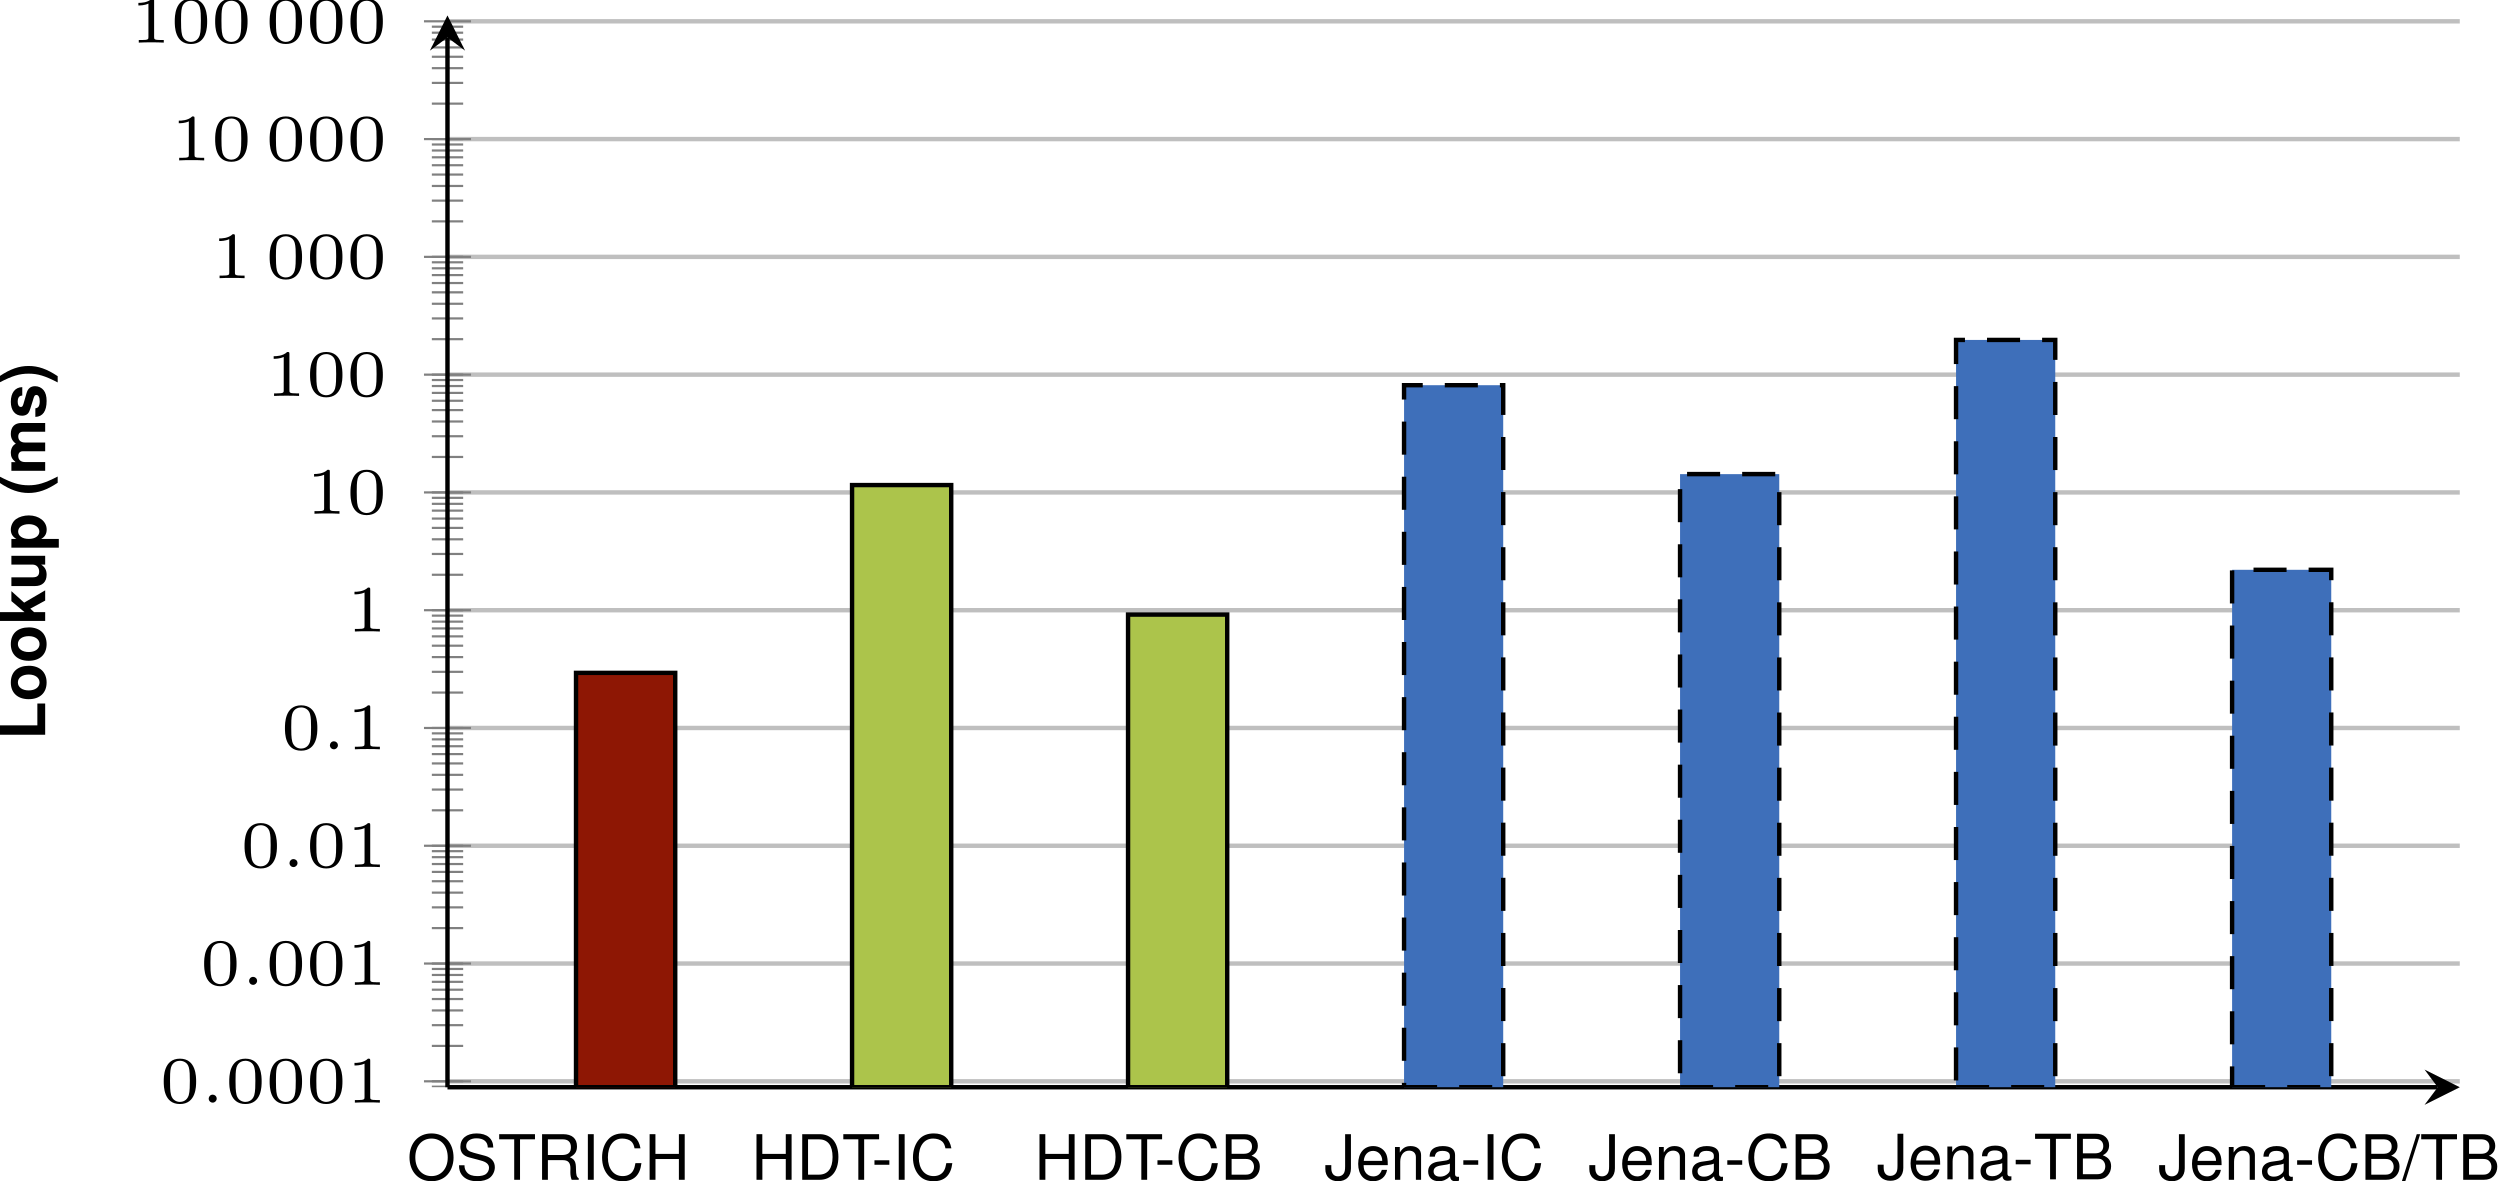
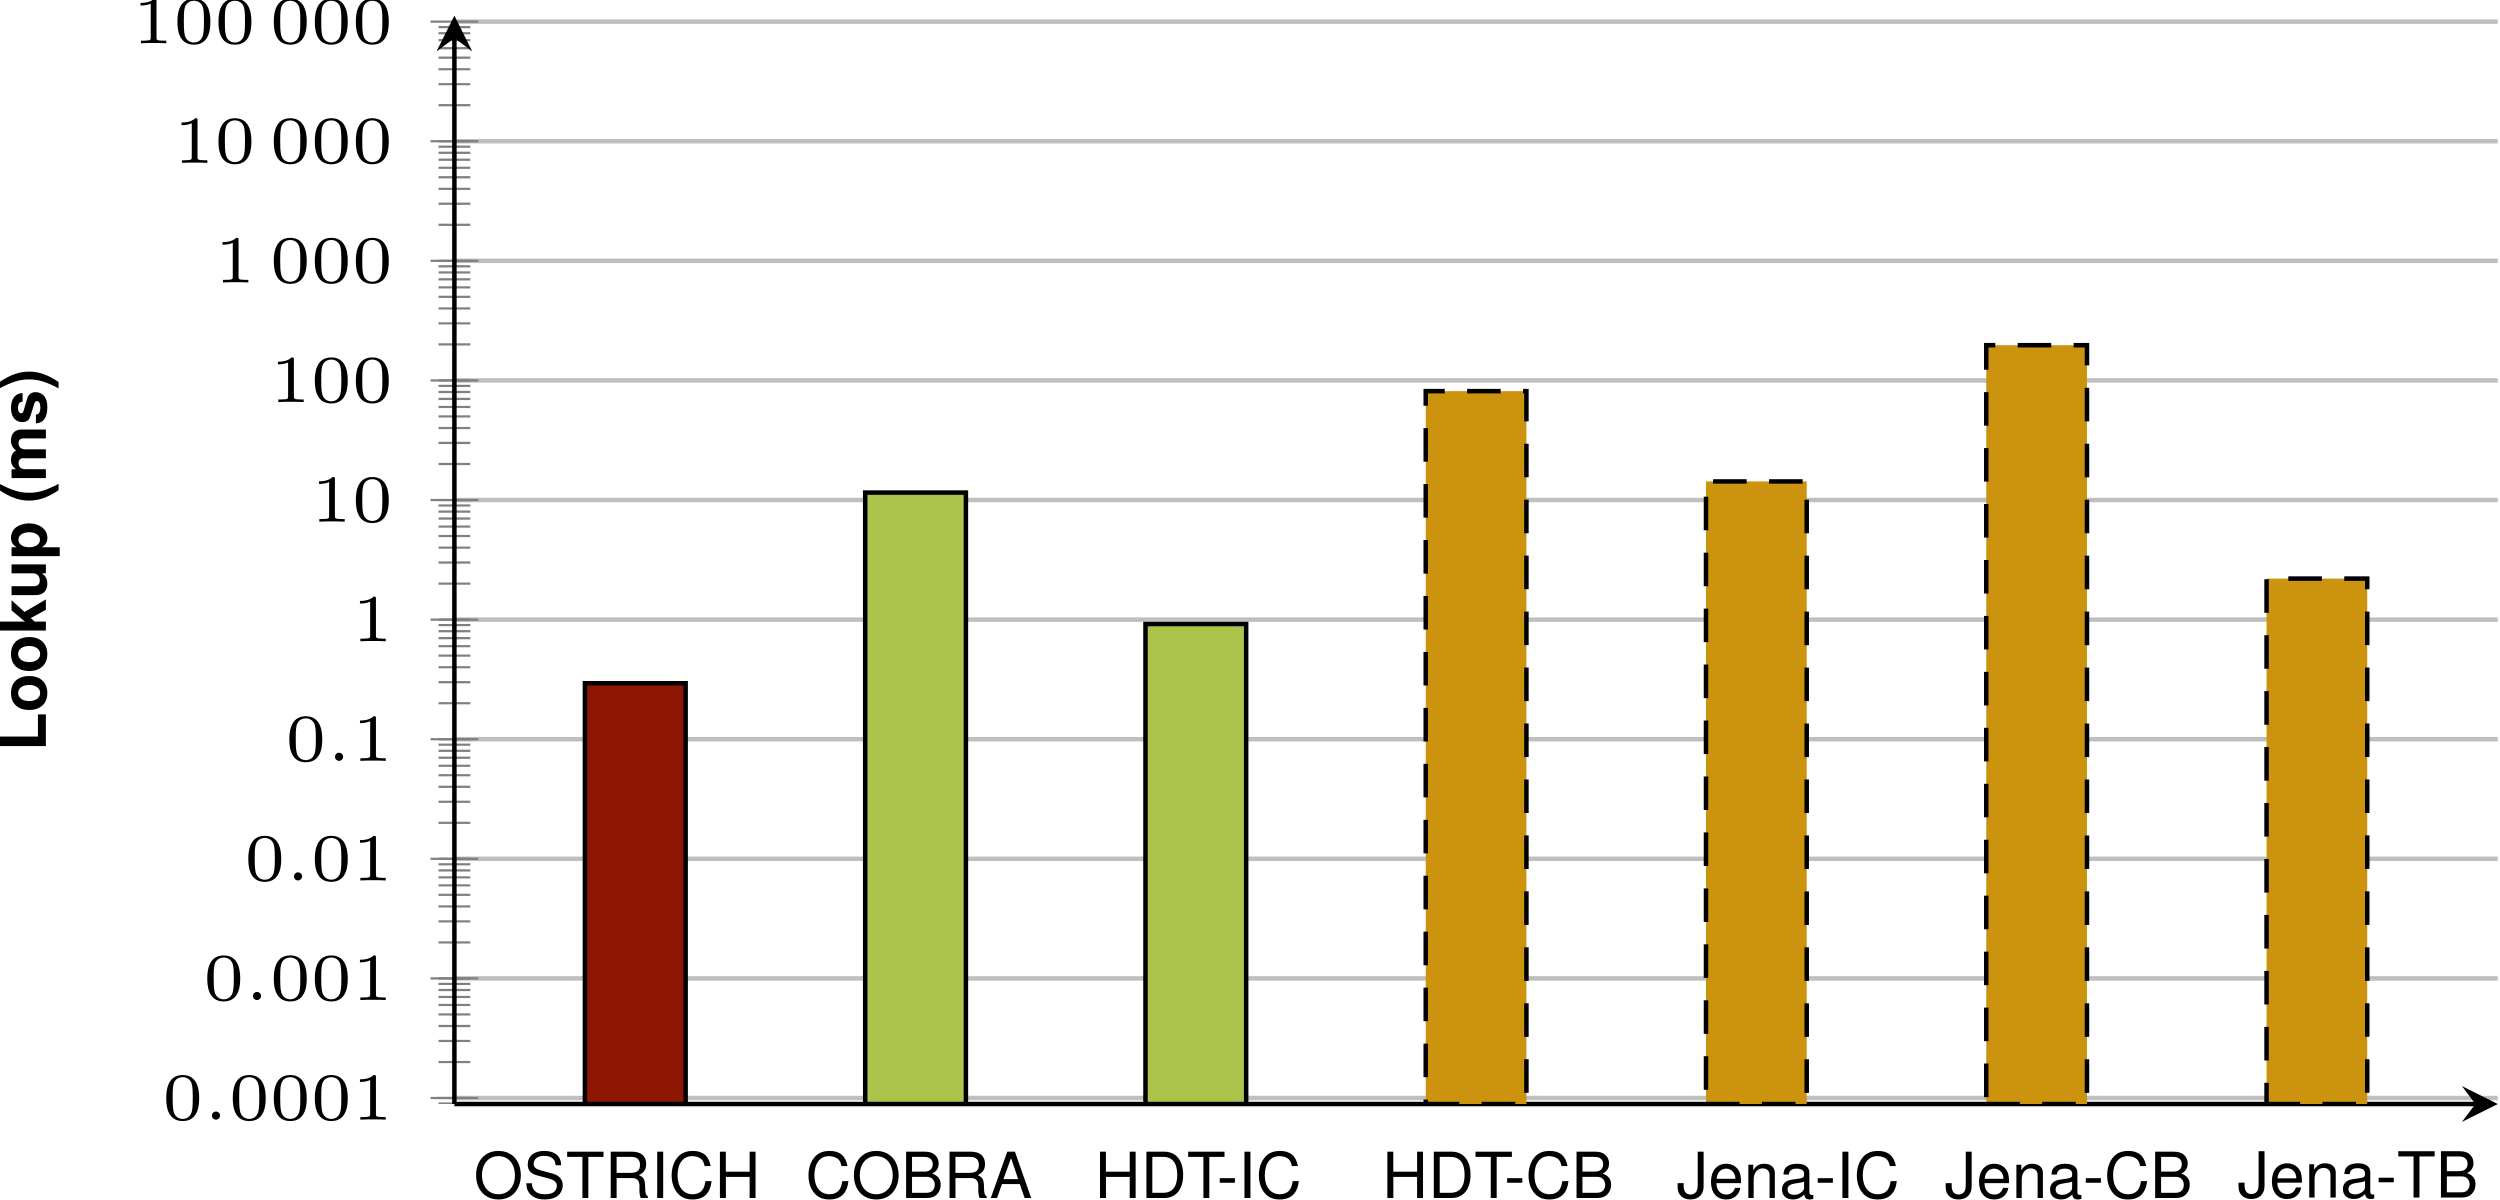
- <svg xmlns="http://www.w3.org/2000/svg" xmlns:xlink="http://www.w3.org/1999/xlink" version="1.1" width="226.026pt" height="106.767pt" viewBox="2.848 -12.153 226.026 106.767">
+ <svg xmlns="http://www.w3.org/2000/svg" xmlns:xlink="http://www.w3.org/1999/xlink" version="1.1" width="222.59pt" height="106.767pt" viewBox="2.848 -12.153 222.59 106.767">
  <defs>
    <clipPath id="clip1">
      <path d="M-98.43 86.144V-10.758H366.977V86.144" />
    </clipPath>
    <clipPath id="clip3">
      <path d="M-98.43 86.144V-10.758H366.977V86.144" />
    </clipPath>
    <clipPath id="clip4">
      <path d="M43.305 86.144H225.238V-10.758H43.305Z" />
    </clipPath>
    <path id="g1-40" d="M1.148-4.124C.498-3.146 .226-2.365 .226-1.499C.226-.628 .498 .153 1.148 1.131H1.714C1.115-.034 .922-.668 .922-1.499C.922-2.325 1.115-2.97 1.714-4.124H1.148Z" />
    <path id="g1-41" d="M.69 1.131C1.341 .153 1.612-.628 1.612-1.494C1.612-2.365 1.341-3.146 .69-4.124H.124C.724-2.959 .917-2.325 .917-1.494C.917-.668 .724-.023 .124 1.131H.69Z" />
    <path id="g1-76" d="M1.301-4.124H.453V0H3.276V-.707H1.301V-4.124Z" />
    <path id="g1-107" d="M1.126-1.867V-4.124H.334V0H1.126V-1.001L1.443-1.346L2.172 0H3.1L1.986-1.901L3.027-3.055H2.127L1.126-1.867Z" />
    <path id="g1-109" d="M.339-3.055V0H1.131V-1.833C1.131-2.206 1.335-2.433 1.675-2.433C1.941-2.433 2.105-2.28 2.105-2.037V0H2.897V-1.833C2.897-2.206 3.1-2.433 3.44-2.433C3.706-2.433 3.87-2.28 3.87-2.037V0H4.662V-2.161C4.662-2.755 4.3-3.106 3.689-3.106C3.304-3.106 3.032-2.97 2.795-2.653C2.648-2.942 2.342-3.106 1.963-3.106C1.612-3.106 1.386-2.987 1.126-2.676V-3.055H.339Z" />
    <path id="g1-111" d="M1.703-3.106C.769-3.106 .198-2.489 .198-1.488C.198-.481 .769 .13 1.709 .13C2.636 .13 3.219-.487 3.219-1.465C3.219-2.501 2.659-3.106 1.703-3.106ZM1.709-2.467C2.144-2.467 2.427-2.076 2.427-1.477C2.427-.905 2.133-.509 1.709-.509C1.279-.509 .99-.905 .99-1.488S1.279-2.467 1.709-2.467Z" />
    <path id="g1-112" d="M1.12-3.055H.328V1.233H1.12V-.362C1.313-.023 1.584 .136 1.969 .136C2.704 .136 3.247-.554 3.247-1.482C3.247-1.912 3.123-2.342 2.919-2.625C2.716-2.914 2.337-3.106 1.969-3.106C1.584-3.106 1.313-2.942 1.12-2.602V-3.055ZM1.788-2.444C2.189-2.444 2.455-2.054 2.455-1.471C2.455-.917 2.178-.526 1.788-.526C1.392-.526 1.12-.911 1.12-1.482S1.392-2.444 1.788-2.444Z" />
    <path id="g1-115" d="M2.857-2.071C2.846-2.716 2.348-3.106 1.528-3.106C.752-3.106 .272-2.716 .272-2.088C.272-1.884 .334-1.709 .441-1.59C.549-1.482 .645-1.431 .939-1.335L1.884-1.041C2.082-.979 2.15-.917 2.15-.792C2.15-.605 1.929-.492 1.561-.492C1.358-.492 1.194-.532 1.092-.6C1.007-.662 .973-.724 .939-.888H.164C.187-.221 .679 .13 1.607 .13C2.031 .13 2.354 .04 2.58-.141S2.942-.605 2.942-.905C2.942-1.301 2.744-1.556 2.342-1.675L1.341-1.963C1.12-2.031 1.064-2.076 1.064-2.201C1.064-2.37 1.245-2.484 1.522-2.484C1.901-2.484 2.088-2.348 2.093-2.071H2.857Z" />
    <path id="g1-117" d="M3.061 0V-3.055H2.269V-1.143C2.269-.781 2.014-.543 1.629-.543C1.29-.543 1.12-.724 1.12-1.092V-3.055H.328V-.928C.328-.255 .702 .13 1.352 .13C1.765 .13 2.042-.023 2.269-.362V0H3.061Z" />
    <path id="g2-58" d="M1.494-.359C1.494-.574 1.321-.723 1.136-.723C.921-.723 .771-.55 .771-.365C.771-.161 .933 0 1.136 0C1.327 0 1.494-.167 1.494-.359Z" />
    <path id="g5-45" d="M1.607-1.765H.26V-1.358H1.607V-1.765Z" />
-     <path id="g5-47" d="M1.296-4.124L-.045 .113H.266L1.607-4.124H1.296Z" />
+     <path id="g5-65" d="M2.682-1.239L3.106 0H3.694L2.246-4.124H1.567L.096 0H.656L1.092-1.239H2.682ZM2.535-1.68H1.222L1.901-3.559L2.535-1.68Z" />
    <path id="g5-66" d="M.447 0H2.308C2.699 0 2.987-.107 3.208-.345C3.411-.56 3.525-.854 3.525-1.177C3.525-1.675 3.298-1.974 2.772-2.178C3.146-2.354 3.344-2.659 3.344-3.078C3.344-3.378 3.23-3.643 3.015-3.836C2.8-4.034 2.518-4.124 2.122-4.124H.447V0ZM.973-2.348V-3.66H1.991C2.286-3.66 2.45-3.621 2.591-3.513C2.738-3.4 2.817-3.23 2.817-3.004C2.817-2.783 2.738-2.608 2.591-2.495C2.45-2.387 2.286-2.348 1.991-2.348H.973ZM.973-.464V-1.884H2.257C2.512-1.884 2.682-1.822 2.806-1.686C2.931-1.556 2.998-1.375 2.998-1.171C2.998-.973 2.931-.792 2.806-.662C2.682-.526 2.512-.464 2.257-.464H.973Z" />
    <path id="g5-67" d="M3.745-2.846C3.581-3.751 3.061-4.192 2.155-4.192C1.601-4.192 1.154-4.017 .849-3.677C.475-3.27 .272-2.682 .272-2.014C.272-1.335 .481-.752 .871-.351C1.188-.023 1.595 .13 2.133 .13C3.14 .13 3.706-.413 3.83-1.505H3.287C3.242-1.222 3.185-1.03 3.1-.866C2.931-.526 2.58-.334 2.139-.334C1.318-.334 .798-.99 .798-2.02C.798-3.078 1.296-3.728 2.093-3.728C2.427-3.728 2.738-3.626 2.908-3.468C3.061-3.327 3.146-3.151 3.208-2.846H3.745Z" />
    <path id="g5-68" d="M.504 0H2.093C3.134 0 3.774-.781 3.774-2.065C3.774-3.344 3.14-4.124 2.093-4.124H.504V0ZM1.03-.464V-3.66H2.003C2.817-3.66 3.247-3.112 3.247-2.059C3.247-1.018 2.817-.464 2.003-.464H1.03Z" />
    <path id="g5-72" d="M3.117-1.878V0H3.643V-4.124H3.117V-2.342H.996V-4.124H.47V0H1.001V-1.878H3.117Z" />
    <path id="g5-73" d="M1.098-4.124H.566V0H1.098V-4.124Z" />
    <path id="g5-74" d="M1.884-4.124V-1.222C1.884-.894 1.85-.707 1.754-.566C1.652-.407 1.46-.311 1.25-.311C.854-.311 .634-.577 .634-1.058V-1.324H.096V-.962C.096-.294 .537 .13 1.245 .13C1.963 .13 2.41-.317 2.41-1.03V-4.124H1.884Z" />
    <path id="g5-79" d="M2.201-4.192C1.018-4.192 .215-3.321 .215-2.031S1.018 .13 2.206 .13C2.704 .13 3.151-.023 3.485-.306C3.932-.685 4.198-1.324 4.198-1.997C4.198-3.327 3.411-4.192 2.201-4.192ZM2.201-3.728C3.095-3.728 3.672-3.049 3.672-2.008C3.672-1.013 3.078-.334 2.206-.334C1.33-.334 .741-1.013 .741-2.031S1.33-3.728 2.201-3.728Z" />
    <path id="g5-82" d="M1.052-1.776H2.41C2.88-1.776 3.089-1.55 3.089-1.041L3.083-.673C3.083-.419 3.129-.17 3.202 0H3.841V-.13C3.643-.266 3.604-.413 3.592-.962C3.587-1.641 3.479-1.844 3.032-2.037C3.496-2.263 3.683-2.552 3.683-3.021C3.683-3.734 3.236-4.124 2.427-4.124H.526V0H1.052V-1.776ZM1.052-2.24V-3.66H2.325C2.619-3.66 2.789-3.615 2.919-3.502C3.061-3.383 3.134-3.196 3.134-2.948C3.134-2.461 2.885-2.24 2.325-2.24H1.052Z" />
    <path id="g5-83" d="M3.372-2.914C3.366-3.723 2.812-4.192 1.861-4.192C.956-4.192 .396-3.728 .396-2.981C.396-2.478 .662-2.161 1.205-2.02L2.229-1.748C2.75-1.612 2.987-1.403 2.987-1.081C2.987-.86 2.868-.634 2.693-.509C2.529-.396 2.269-.334 1.935-.334C1.488-.334 1.182-.441 .984-.679C.832-.86 .764-1.058 .769-1.313H.272C.277-.933 .351-.685 .515-.458C.798-.074 1.273 .13 1.901 .13C2.393 .13 2.795 .017 3.061-.187C3.338-.407 3.513-.775 3.513-1.131C3.513-1.641 3.196-2.014 2.636-2.167L1.601-2.444C1.103-2.58 .922-2.738 .922-3.055C.922-3.474 1.29-3.751 1.844-3.751C2.501-3.751 2.868-3.451 2.874-2.914H3.372Z" />
    <path id="g5-84" d="M2.003-3.66H3.355V-4.124H.119V-3.66H1.477V0H2.003V-3.66Z" />
    <path id="g5-97" d="M3.027-.277C2.976-.266 2.953-.266 2.925-.266C2.761-.266 2.67-.351 2.67-.498V-2.24C2.67-2.767 2.286-3.049 1.556-3.049C1.126-3.049 .769-2.925 .571-2.704C.436-2.552 .379-2.382 .368-2.088H.843C.883-2.45 1.098-2.614 1.539-2.614C1.963-2.614 2.201-2.455 2.201-2.172V-2.048C2.201-1.85 2.082-1.765 1.709-1.72C1.041-1.635 .939-1.612 .758-1.539C.413-1.397 .238-1.131 .238-.747C.238-.209 .611 .13 1.211 .13C1.584 .13 1.884 0 2.218-.306C2.252-.006 2.399 .13 2.704 .13C2.8 .13 2.874 .119 3.027 .079V-.277ZM2.201-.933C2.201-.775 2.155-.679 2.014-.549C1.822-.373 1.59-.283 1.313-.283C.945-.283 .73-.458 .73-.758C.73-1.069 .939-1.228 1.443-1.301C1.941-1.369 2.042-1.392 2.201-1.465V-.933Z" />
    <path id="g5-101" d="M2.902-1.324C2.902-1.776 2.868-2.048 2.783-2.269C2.591-2.755 2.139-3.049 1.584-3.049C.758-3.049 .226-2.416 .226-1.443S.741 .13 1.573 .13C2.252 .13 2.721-.255 2.84-.9H2.365C2.235-.509 1.969-.306 1.59-.306C1.29-.306 1.035-.441 .877-.69C.764-.86 .724-1.03 .718-1.324H2.902ZM.73-1.709C.769-2.257 1.103-2.614 1.578-2.614C2.042-2.614 2.399-2.229 2.399-1.743C2.399-1.731 2.399-1.72 2.393-1.709H.73Z" />
    <path id="g5-110" d="M.396-2.965V0H.871V-1.635C.871-2.24 1.188-2.636 1.675-2.636C2.048-2.636 2.286-2.41 2.286-2.054V0H2.755V-2.24C2.755-2.733 2.387-3.049 1.816-3.049C1.375-3.049 1.092-2.88 .832-2.467V-2.965H.396Z" />
    <path id="g3-48" d="M3.288-1.907C3.288-2.343 3.288-3.975 1.823-3.975S.359-2.343 .359-1.907C.359-1.476 .359 .126 1.823 .126S3.288-1.476 3.288-1.907ZM1.823-.066C1.572-.066 1.166-.185 1.022-.681C.927-1.028 .927-1.614 .927-1.985C.927-2.385 .927-2.845 1.01-3.168C1.16-3.706 1.614-3.784 1.823-3.784C2.098-3.784 2.493-3.652 2.624-3.198C2.714-2.881 2.72-2.445 2.72-1.985C2.72-1.602 2.72-.998 2.618-.664C2.451-.143 2.02-.066 1.823-.066Z" />
    <path id="g3-49" d="M2.146-3.796C2.146-3.975 2.122-3.975 1.943-3.975C1.548-3.593 .938-3.593 .723-3.593V-3.359C.879-3.359 1.273-3.359 1.632-3.527V-.508C1.632-.311 1.632-.233 1.016-.233H.759V0C1.088-.024 1.554-.024 1.889-.024S2.69-.024 3.019 0V-.233H2.762C2.146-.233 2.146-.311 2.146-.508V-3.796Z" />
  </defs>
  <g id="page1">
    <path d="M43.305 85.609H225.238M43.305 74.961H225.238M43.305 64.312H225.238M43.305 53.664H225.238M43.305 43.016H225.238M43.305 32.367H225.238M43.305 21.719H225.238M43.305 11.07H225.238M43.305 .422H225.238M43.305-10.227H225.238" stroke="#bfbfbf" fill="none" stroke-width=".399" stroke-miterlimit="10" clip-path="url(#clip1)" />
    <path d="M41.891 86.098H44.723M41.891 85.609H44.723M41.891 82.406H44.723M41.891 80.531H44.723M41.891 79.199H44.723M41.891 78.168H44.723M41.891 77.324H44.723M41.891 76.613H44.723M41.891 75.992H44.723M41.891 75.449H44.723M41.891 74.961H44.723M41.891 71.758H44.723M41.891 69.883H44.723M41.891 68.551H44.723M41.891 67.519H44.723M41.891 66.676H44.723M41.891 65.965H44.723M41.891 65.344H44.723M41.891 64.801H44.723M41.891 64.312H44.723M41.891 61.109H44.723M41.891 59.234H44.723M41.891 57.902H44.723M41.891 56.871H44.723M41.891 56.027H44.723M41.891 55.312H44.723M41.891 54.695H44.723M41.891 54.152H44.723M41.891 53.664H44.723M41.891 50.461H44.723M41.891 48.586H44.723M41.891 47.254H44.723M41.891 46.223H44.723M41.891 45.379H44.723M41.891 44.664H44.723M41.891 44.047H44.723M41.891 43.504H44.723M41.891 43.016H44.723M41.891 39.812H44.723M41.891 37.934H44.723M41.891 36.605H44.723M41.891 35.574H44.723M41.891 34.73H44.723M41.891 34.016H44.723M41.891 33.398H44.723M41.891 32.855H44.723M41.891 32.367H44.723M41.891 29.16H44.723M41.891 27.285H44.723M41.891 25.957H44.723M41.891 24.926H44.723M41.891 24.082H44.723M41.891 23.367H44.723M41.891 22.75H44.723M41.891 22.207H44.723M41.891 21.719H44.723M41.891 18.512H44.723M41.891 16.637H44.723M41.891 15.309H44.723M41.891 14.277H44.723M41.891 13.434H44.723M41.891 12.719H44.723M41.891 12.102H44.723M41.891 11.559H44.723M41.891 11.07H44.723M41.891 7.863H44.723M41.891 5.988H44.723M41.891 4.66H44.723M41.891 3.629H44.723M41.891 2.785H44.723M41.891 2.07H44.723M41.891 1.453H44.723M41.891 .91H44.723M41.891 .422H44.723M41.891-2.785H44.723M41.891-4.66H44.723M41.891-5.988H44.723M41.891-7.019H44.723M41.891-7.863H44.723M41.891-8.578H44.723M41.891-9.195H44.723M41.891-9.738H44.723" stroke="#808080" fill="none" stroke-width=".199" stroke-miterlimit="10" clip-path="url(#clip3)" />
    <path d="M41.18 85.609H45.434M41.18 74.961H45.434M41.18 64.312H45.434M41.18 53.664H45.434M41.18 43.016H45.434M41.18 32.367H45.434M41.18 21.719H45.434M41.18 11.07H45.434M41.18 .422H45.434M41.18-10.227H45.434" stroke="#808080" fill="none" stroke-width=".199" stroke-miterlimit="10" clip-path="url(#clip3)" />
    <path d="M43.305 86.144H223.246" stroke="#000" fill="none" stroke-width=".399" stroke-miterlimit="10" />
    <path d="M225.238 86.145L222.051 84.547L223.246 86.145L222.051 87.738" />
    <path d="M43.305 86.144V-8.766" stroke="#000" fill="none" stroke-width=".399" stroke-miterlimit="10" />
    <path d="M43.305-10.758L41.711-7.57L43.305-8.766L44.898-7.57" />
    <g transform="matrix(1 0 0 1 -90.6765 58.295)">
      <use x="107.969" y="29.242" xlink:href="#g3-48" />
      <use x="111.622" y="29.242" xlink:href="#g2-58" />
      <use x="113.892" y="29.242" xlink:href="#g3-48" />
      <use x="117.545" y="29.242" xlink:href="#g3-48" />
      <use x="121.197" y="29.242" xlink:href="#g3-48" />
      <use x="124.85" y="29.242" xlink:href="#g3-49" />
    </g>
    <g transform="matrix(1 0 0 1 -87.0235 47.6463)">
      <use x="107.969" y="29.242" xlink:href="#g3-48" />
      <use x="111.622" y="29.242" xlink:href="#g2-58" />
      <use x="113.892" y="29.242" xlink:href="#g3-48" />
      <use x="117.545" y="29.242" xlink:href="#g3-48" />
      <use x="121.197" y="29.242" xlink:href="#g3-49" />
    </g>
    <g transform="matrix(1 0 0 1 -83.3706 36.9977)">
      <use x="107.969" y="29.242" xlink:href="#g3-48" />
      <use x="111.622" y="29.242" xlink:href="#g2-58" />
      <use x="113.892" y="29.242" xlink:href="#g3-48" />
      <use x="117.545" y="29.242" xlink:href="#g3-49" />
    </g>
    <g transform="matrix(1 0 0 1 -79.7176 26.349)">
      <use x="107.969" y="29.242" xlink:href="#g3-48" />
      <use x="111.622" y="29.242" xlink:href="#g2-58" />
      <use x="113.892" y="29.242" xlink:href="#g3-49" />
    </g>
    <g transform="matrix(1 0 0 1 -73.7954 15.7004)">
      <use x="107.969" y="29.242" xlink:href="#g3-49" />
    </g>
    <g transform="matrix(1 0 0 1 -77.4484 5.0518)">
      <use x="107.969" y="29.242" xlink:href="#g3-49" />
      <use x="111.622" y="29.242" xlink:href="#g3-48" />
    </g>
    <g transform="matrix(1 0 0 1 -81.1013 -5.5969)">
      <use x="107.969" y="29.242" xlink:href="#g3-49" />
      <use x="111.622" y="29.242" xlink:href="#g3-48" />
      <use x="115.275" y="29.242" xlink:href="#g3-48" />
    </g>
    <g transform="matrix(1 0 0 1 -86.0273 -16.2455)">
      <use x="107.969" y="29.242" xlink:href="#g3-49" />
      <use x="112.895" y="29.242" xlink:href="#g3-48" />
      <use x="116.548" y="29.242" xlink:href="#g3-48" />
      <use x="120.201" y="29.242" xlink:href="#g3-48" />
    </g>
    <g transform="matrix(1 0 0 1 -89.6802 -26.89414)">
      <use x="107.969" y="29.242" xlink:href="#g3-49" />
      <use x="111.622" y="29.242" xlink:href="#g3-48" />
      <use x="116.548" y="29.242" xlink:href="#g3-48" />
      <use x="120.201" y="29.242" xlink:href="#g3-48" />
      <use x="123.854" y="29.242" xlink:href="#g3-48" />
    </g>
    <g transform="matrix(1 0 0 1 -93.3332 -37.5428)">
      <use x="107.969" y="29.242" xlink:href="#g3-49" />
      <use x="111.622" y="29.242" xlink:href="#g3-48" />
      <use x="115.275" y="29.242" xlink:href="#g3-48" />
      <use x="120.201" y="29.242" xlink:href="#g3-48" />
      <use x="123.854" y="29.242" xlink:href="#g3-48" />
      <use x="127.507" y="29.242" xlink:href="#g3-48" />
    </g>
    <path d="M54.926 86.144H63.895V48.68H54.926Z" fill="#8e1704" clip-path="url(#clip4)" />
    <path d="M54.926 86.144H63.895V48.68H54.926Z" stroke="#000" fill="none" stroke-width=".399" stroke-miterlimit="10" clip-path="url(#clip4)" />
    <path d="M79.883 86.144H88.848V31.703H79.883Z" fill="#acc44b" clip-path="url(#clip4)" />
    <path d="M79.883 86.144H88.848V31.703H79.883Z" stroke="#000" fill="none" stroke-width=".399" stroke-miterlimit="10" clip-path="url(#clip4)" />
    <path d="M104.836 86.144H113.801V43.41H104.836Z" fill="#acc44b" clip-path="url(#clip4)" />
    <path d="M104.836 86.144H113.801V43.41H104.836Z" stroke="#000" fill="none" stroke-width=".399" stroke-miterlimit="10" clip-path="url(#clip4)" />
-     <path d="M129.789 86.144H138.754V22.672H129.789Z" fill="#3e6fba" clip-path="url(#clip4)" />
+     <path d="M129.789 86.144H138.754V22.672H129.789Z" fill="#cc930e" clip-path="url(#clip4)" />
    <path d="M129.789 86.144H138.754V22.672H129.789Z" stroke="#000" fill="none" stroke-width=".399" stroke-miterlimit="10" stroke-dasharray="2.989,1.993" clip-path="url(#clip4)" />
-     <path d="M154.742 86.144H163.711V30.711H154.742Z" fill="#3e6fba" clip-path="url(#clip4)" />
+     <path d="M154.742 86.144H163.711V30.711H154.742Z" fill="#cc930e" clip-path="url(#clip4)" />
    <path d="M154.742 86.144H163.711V30.711H154.742Z" stroke="#000" fill="none" stroke-width=".399" stroke-miterlimit="10" stroke-dasharray="2.989,1.993" clip-path="url(#clip4)" />
-     <path d="M179.695 86.144H188.664V18.582H179.695Z" fill="#3e6fba" clip-path="url(#clip4)" />
+     <path d="M179.695 86.144H188.664V18.582H179.695Z" fill="#cc930e" clip-path="url(#clip4)" />
    <path d="M179.695 86.144H188.664V18.582H179.695Z" stroke="#000" fill="none" stroke-width=".399" stroke-miterlimit="10" stroke-dasharray="2.989,1.993" clip-path="url(#clip4)" />
-     <path d="M204.653 86.144H213.617V39.363H204.653Z" fill="#3e6fba" clip-path="url(#clip4)" />
+     <path d="M204.653 86.144H213.617V39.363H204.653Z" fill="#cc930e" clip-path="url(#clip4)" />
    <path d="M204.653 86.144H213.617V39.363H204.653Z" stroke="#000" fill="none" stroke-width=".399" stroke-miterlimit="10" stroke-dasharray="2.989,1.993" clip-path="url(#clip4)" />
    <g transform="matrix(0 -1 1 0 -22.30968 162.697)">
      <use x="107.969" y="29.242" xlink:href="#g1-76" />
      <use x="111.439" y="29.242" xlink:href="#g1-111" />
      <use x="114.909" y="29.242" xlink:href="#g1-111" />
      <use x="118.378" y="29.242" xlink:href="#g1-107" />
      <use x="121.536" y="29.242" xlink:href="#g1-117" />
      <use x="125.005" y="29.242" xlink:href="#g1-112" />
      <use x="130.054" y="29.242" xlink:href="#g1-40" />
      <use x="131.945" y="29.242" xlink:href="#g1-109" />
      <use x="136.993" y="29.242" xlink:href="#g1-115" />
      <use x="140.15" y="29.242" xlink:href="#g1-41" />
    </g>
-     <g transform="matrix(1 0 0 1 -83.0833 65.2704)">
+     <g transform="matrix(1 0 0 1 -77.717 65.2704)">
      <use x="122.739" y="29.242" xlink:href="#g5-79" />
      <use x="127.157" y="29.242" xlink:href="#g5-83" />
      <use x="130.944" y="29.242" xlink:href="#g5-84" />
      <use x="134.414" y="29.242" xlink:href="#g5-82" />
      <use x="138.514" y="29.242" xlink:href="#g5-73" />
      <use x="140.093" y="29.242" xlink:href="#g5-67" />
      <use x="144.193" y="29.242" xlink:href="#g5-72" />
    </g>
-     <g transform="matrix(1 0 0 1 -80.3178 65.2704)">
-       <use x="151.091" y="29.242" xlink:href="#g5-72" />
-       <use x="155.191" y="29.242" xlink:href="#g5-68" />
-       <use x="159.291" y="29.242" xlink:href="#g5-84" />
-       <use x="161.966" y="29.242" xlink:href="#g5-45" />
-       <use x="163.857" y="29.242" xlink:href="#g5-73" />
-       <use x="165.435" y="29.242" xlink:href="#g5-67" />
+     <g transform="matrix(1 0 0 1 -75.0366 65.2704)">
+       <use x="149.597" y="29.242" xlink:href="#g5-67" />
+       <use x="153.697" y="29.242" xlink:href="#g5-79" />
+       <use x="158.115" y="29.242" xlink:href="#g5-66" />
+       <use x="161.903" y="29.242" xlink:href="#g5-82" />
+       <use x="166.003" y="29.242" xlink:href="#g5-65" />
    </g>
-     <g transform="matrix(1 0 0 1 -82.2117 65.2704)">
-       <use x="178.571" y="29.242" xlink:href="#g5-72" />
-       <use x="182.671" y="29.242" xlink:href="#g5-68" />
-       <use x="186.771" y="29.242" xlink:href="#g5-84" />
-       <use x="189.446" y="29.242" xlink:href="#g5-45" />
-       <use x="191.337" y="29.242" xlink:href="#g5-67" />
-       <use x="195.437" y="29.242" xlink:href="#g5-66" />
+     <g transform="matrix(1 0 0 1 -74.9515 65.2704)">
+       <use x="175.269" y="29.242" xlink:href="#g5-72" />
+       <use x="179.369" y="29.242" xlink:href="#g5-68" />
+       <use x="183.469" y="29.242" xlink:href="#g5-84" />
+       <use x="186.144" y="29.242" xlink:href="#g5-45" />
+       <use x="188.035" y="29.242" xlink:href="#g5-73" />
+       <use x="189.613" y="29.242" xlink:href="#g5-67" />
    </g>
-     <g transform="matrix(1 0 0 1 -81.036 65.2704)">
-       <use x="203.613" y="29.242" xlink:href="#g5-74" />
-       <use x="206.452" y="29.242" xlink:href="#g5-101" />
-       <use x="209.609" y="29.242" xlink:href="#g5-110" />
-       <use x="212.767" y="29.242" xlink:href="#g5-97" />
-       <use x="215.924" y="29.242" xlink:href="#g5-45" />
-       <use x="217.815" y="29.242" xlink:href="#g5-73" />
-       <use x="219.393" y="29.242" xlink:href="#g5-67" />
+     <g transform="matrix(1 0 0 1 -76.845 65.2704)">
+       <use x="202.749" y="29.242" xlink:href="#g5-72" />
+       <use x="206.849" y="29.242" xlink:href="#g5-68" />
+       <use x="210.949" y="29.242" xlink:href="#g5-84" />
+       <use x="213.624" y="29.242" xlink:href="#g5-45" />
+       <use x="215.515" y="29.242" xlink:href="#g5-67" />
+       <use x="219.615" y="29.242" xlink:href="#g5-66" />
    </g>
-     <g transform="matrix(1 0 0 1 -81.351 65.2704)">
-       <use x="227.794" y="29.242" xlink:href="#g5-74" />
-       <use x="230.633" y="29.242" xlink:href="#g5-101" />
-       <use x="233.79" y="29.242" xlink:href="#g5-110" />
-       <use x="236.948" y="29.242" xlink:href="#g5-97" />
-       <use x="240.105" y="29.242" xlink:href="#g5-45" />
-       <use x="241.996" y="29.242" xlink:href="#g5-67" />
-       <use x="246.096" y="29.242" xlink:href="#g5-66" />
+     <g transform="matrix(1 0 0 1 -75.67 65.2704)">
+       <use x="227.791" y="29.242" xlink:href="#g5-74" />
+       <use x="230.63" y="29.242" xlink:href="#g5-101" />
+       <use x="233.787" y="29.242" xlink:href="#g5-110" />
+       <use x="236.945" y="29.242" xlink:href="#g5-97" />
+       <use x="240.102" y="29.242" xlink:href="#g5-45" />
+       <use x="241.993" y="29.242" xlink:href="#g5-73" />
+       <use x="243.572" y="29.242" xlink:href="#g5-67" />
    </g>
-     <g transform="matrix(1 0 0 1 -81.036 65.2292)">
-       <use x="253.553" y="29.242" xlink:href="#g5-74" />
-       <use x="256.393" y="29.242" xlink:href="#g5-101" />
-       <use x="259.55" y="29.242" xlink:href="#g5-110" />
-       <use x="262.707" y="29.242" xlink:href="#g5-97" />
-       <use x="265.865" y="29.242" xlink:href="#g5-45" />
-       <use x="267.756" y="29.242" xlink:href="#g5-84" />
-       <use x="271.225" y="29.242" xlink:href="#g5-66" />
+     <g transform="matrix(1 0 0 1 -75.985 65.2704)">
+       <use x="251.972" y="29.242" xlink:href="#g5-74" />
+       <use x="254.811" y="29.242" xlink:href="#g5-101" />
+       <use x="257.969" y="29.242" xlink:href="#g5-110" />
+       <use x="261.126" y="29.242" xlink:href="#g5-97" />
+       <use x="264.283" y="29.242" xlink:href="#g5-45" />
+       <use x="266.174" y="29.242" xlink:href="#g5-67" />
+       <use x="270.274" y="29.242" xlink:href="#g5-66" />
    </g>
-     <g transform="matrix(1 0 0 1 -85.769 65.2704)">
-       <use x="283.731" y="29.242" xlink:href="#g5-74" />
-       <use x="286.57" y="29.242" xlink:href="#g5-101" />
-       <use x="289.728" y="29.242" xlink:href="#g5-110" />
-       <use x="292.885" y="29.242" xlink:href="#g5-97" />
-       <use x="296.042" y="29.242" xlink:href="#g5-45" />
-       <use x="297.933" y="29.242" xlink:href="#g5-67" />
-       <use x="302.033" y="29.242" xlink:href="#g5-66" />
-       <use x="305.821" y="29.242" xlink:href="#g5-47" />
-       <use x="307.4" y="29.242" xlink:href="#g5-84" />
-       <use x="310.869" y="29.242" xlink:href="#g5-66" />
+     <g transform="matrix(1 0 0 1 -75.67 65.2292)">
+       <use x="277.732" y="29.242" xlink:href="#g5-74" />
+       <use x="280.571" y="29.242" xlink:href="#g5-101" />
+       <use x="283.728" y="29.242" xlink:href="#g5-110" />
+       <use x="286.886" y="29.242" xlink:href="#g5-97" />
+       <use x="290.043" y="29.242" xlink:href="#g5-45" />
+       <use x="291.934" y="29.242" xlink:href="#g5-84" />
+       <use x="295.404" y="29.242" xlink:href="#g5-66" />
    </g>
  </g>
</svg>
